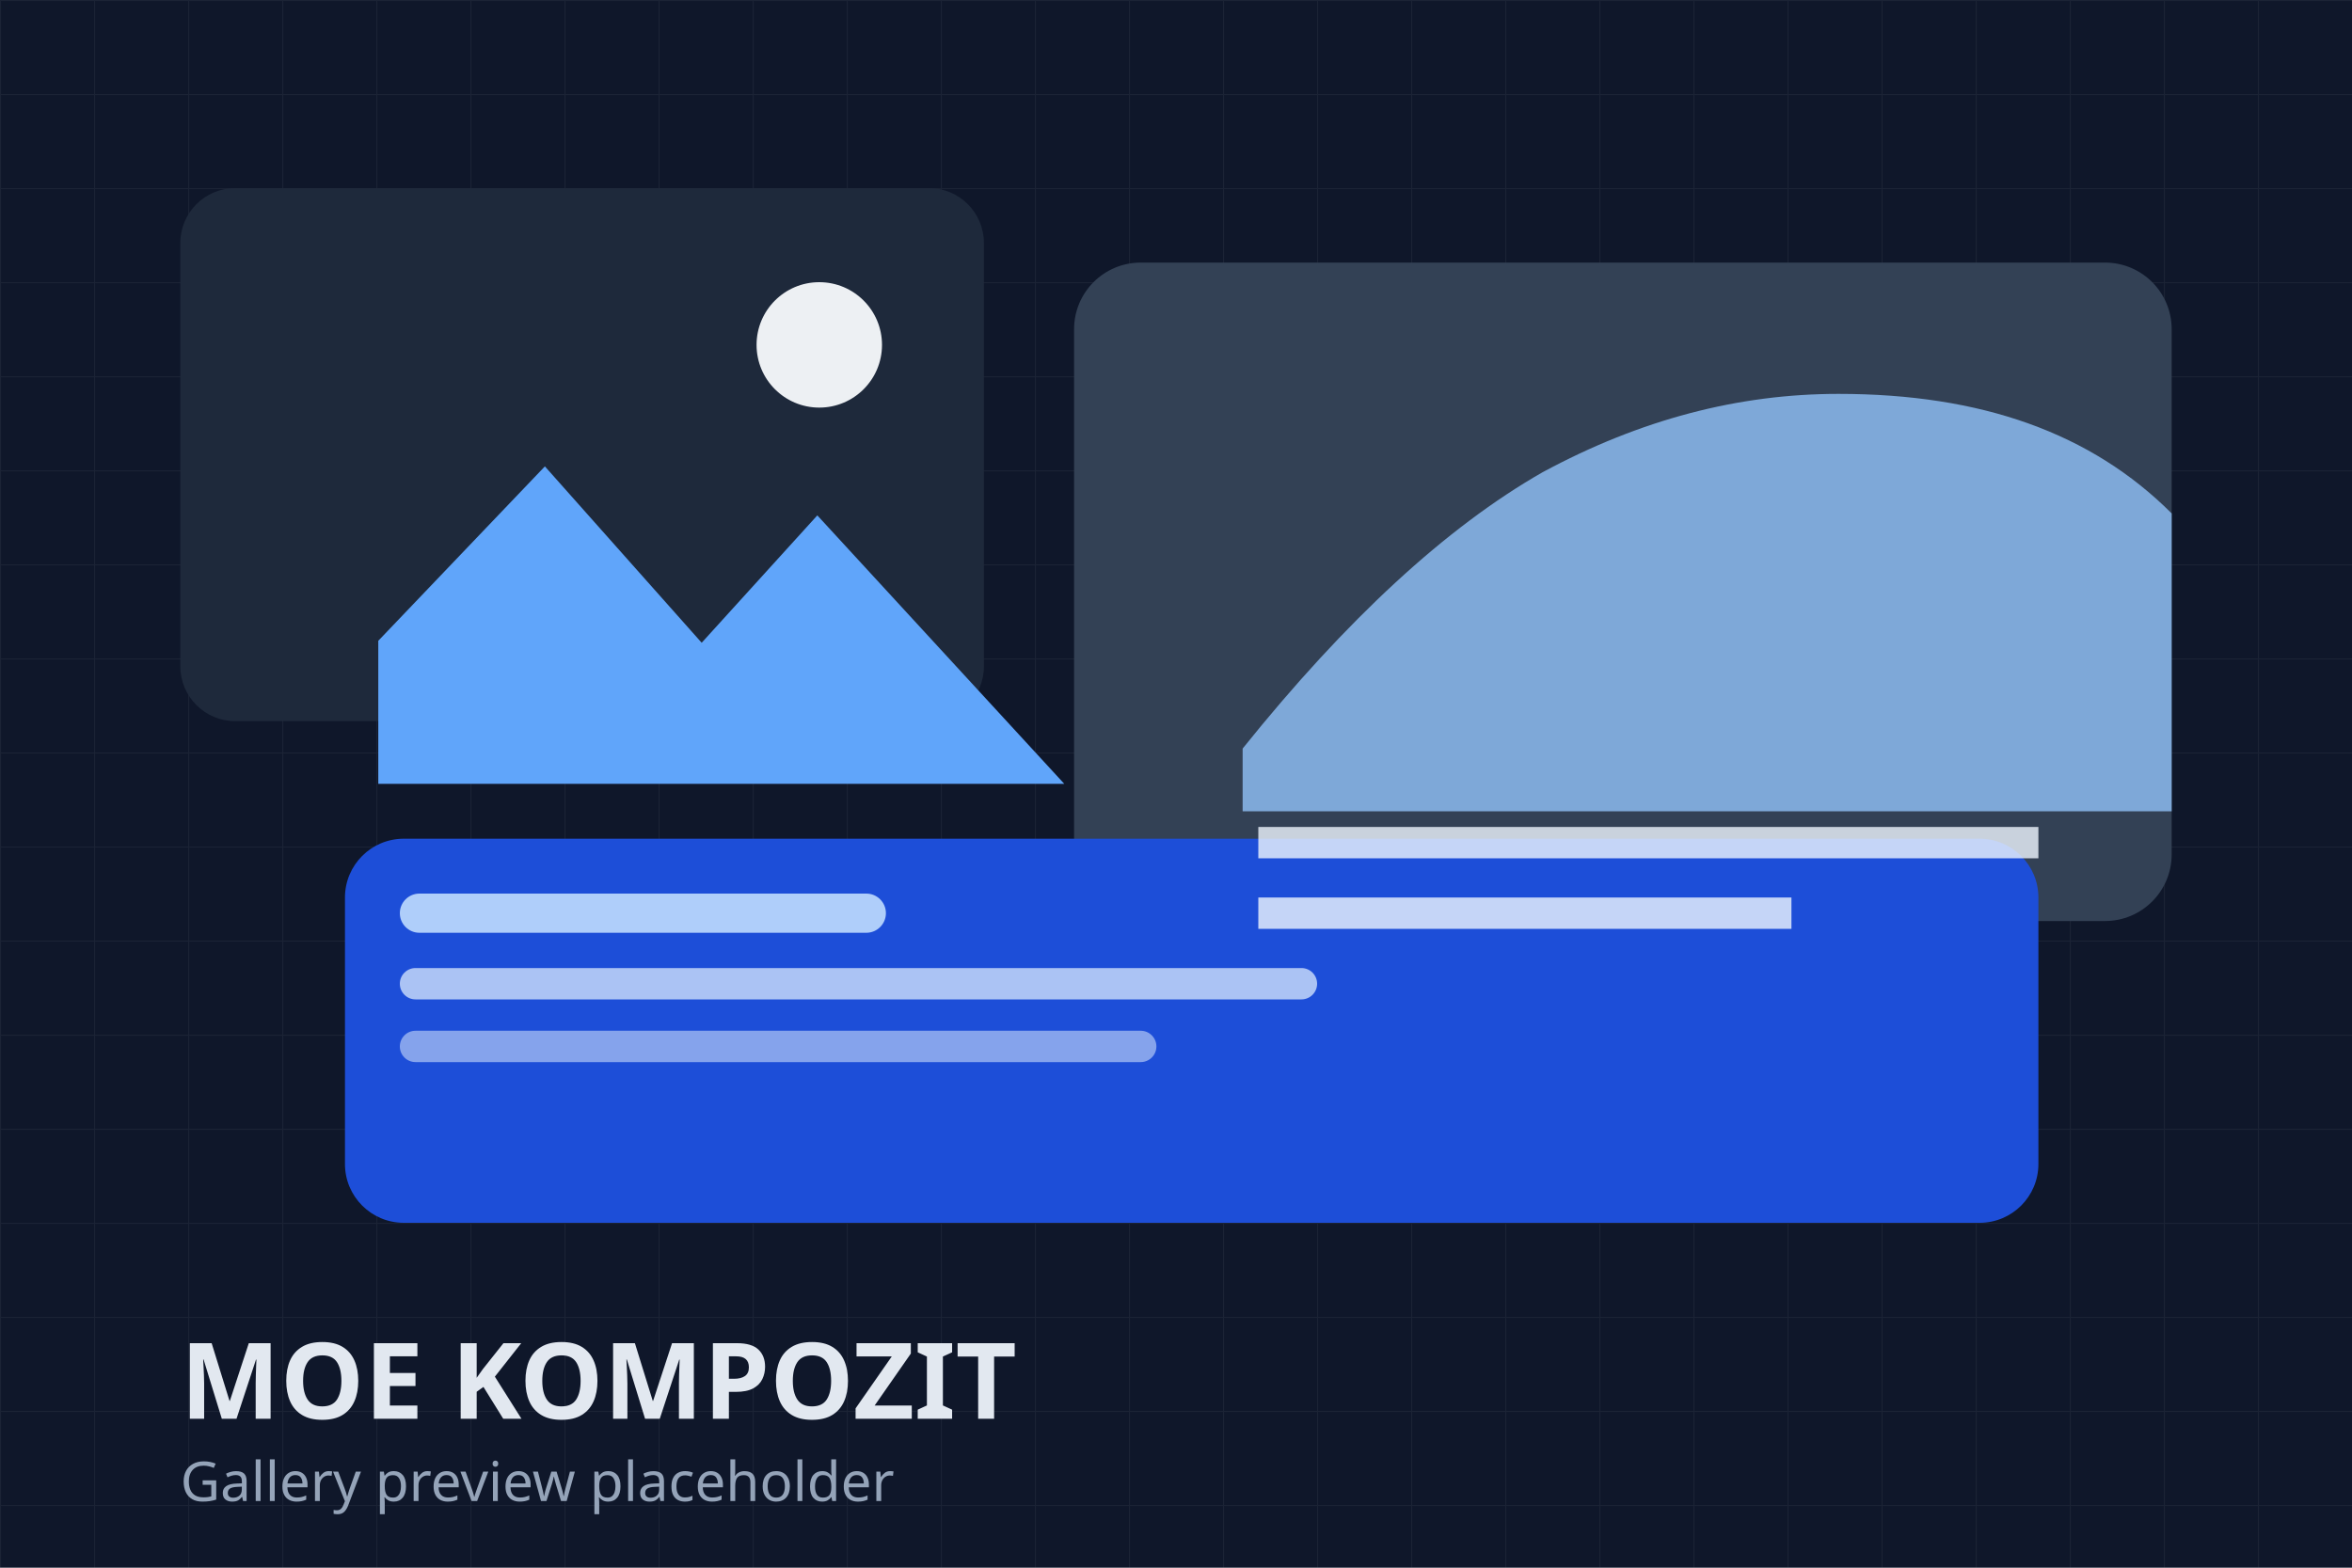
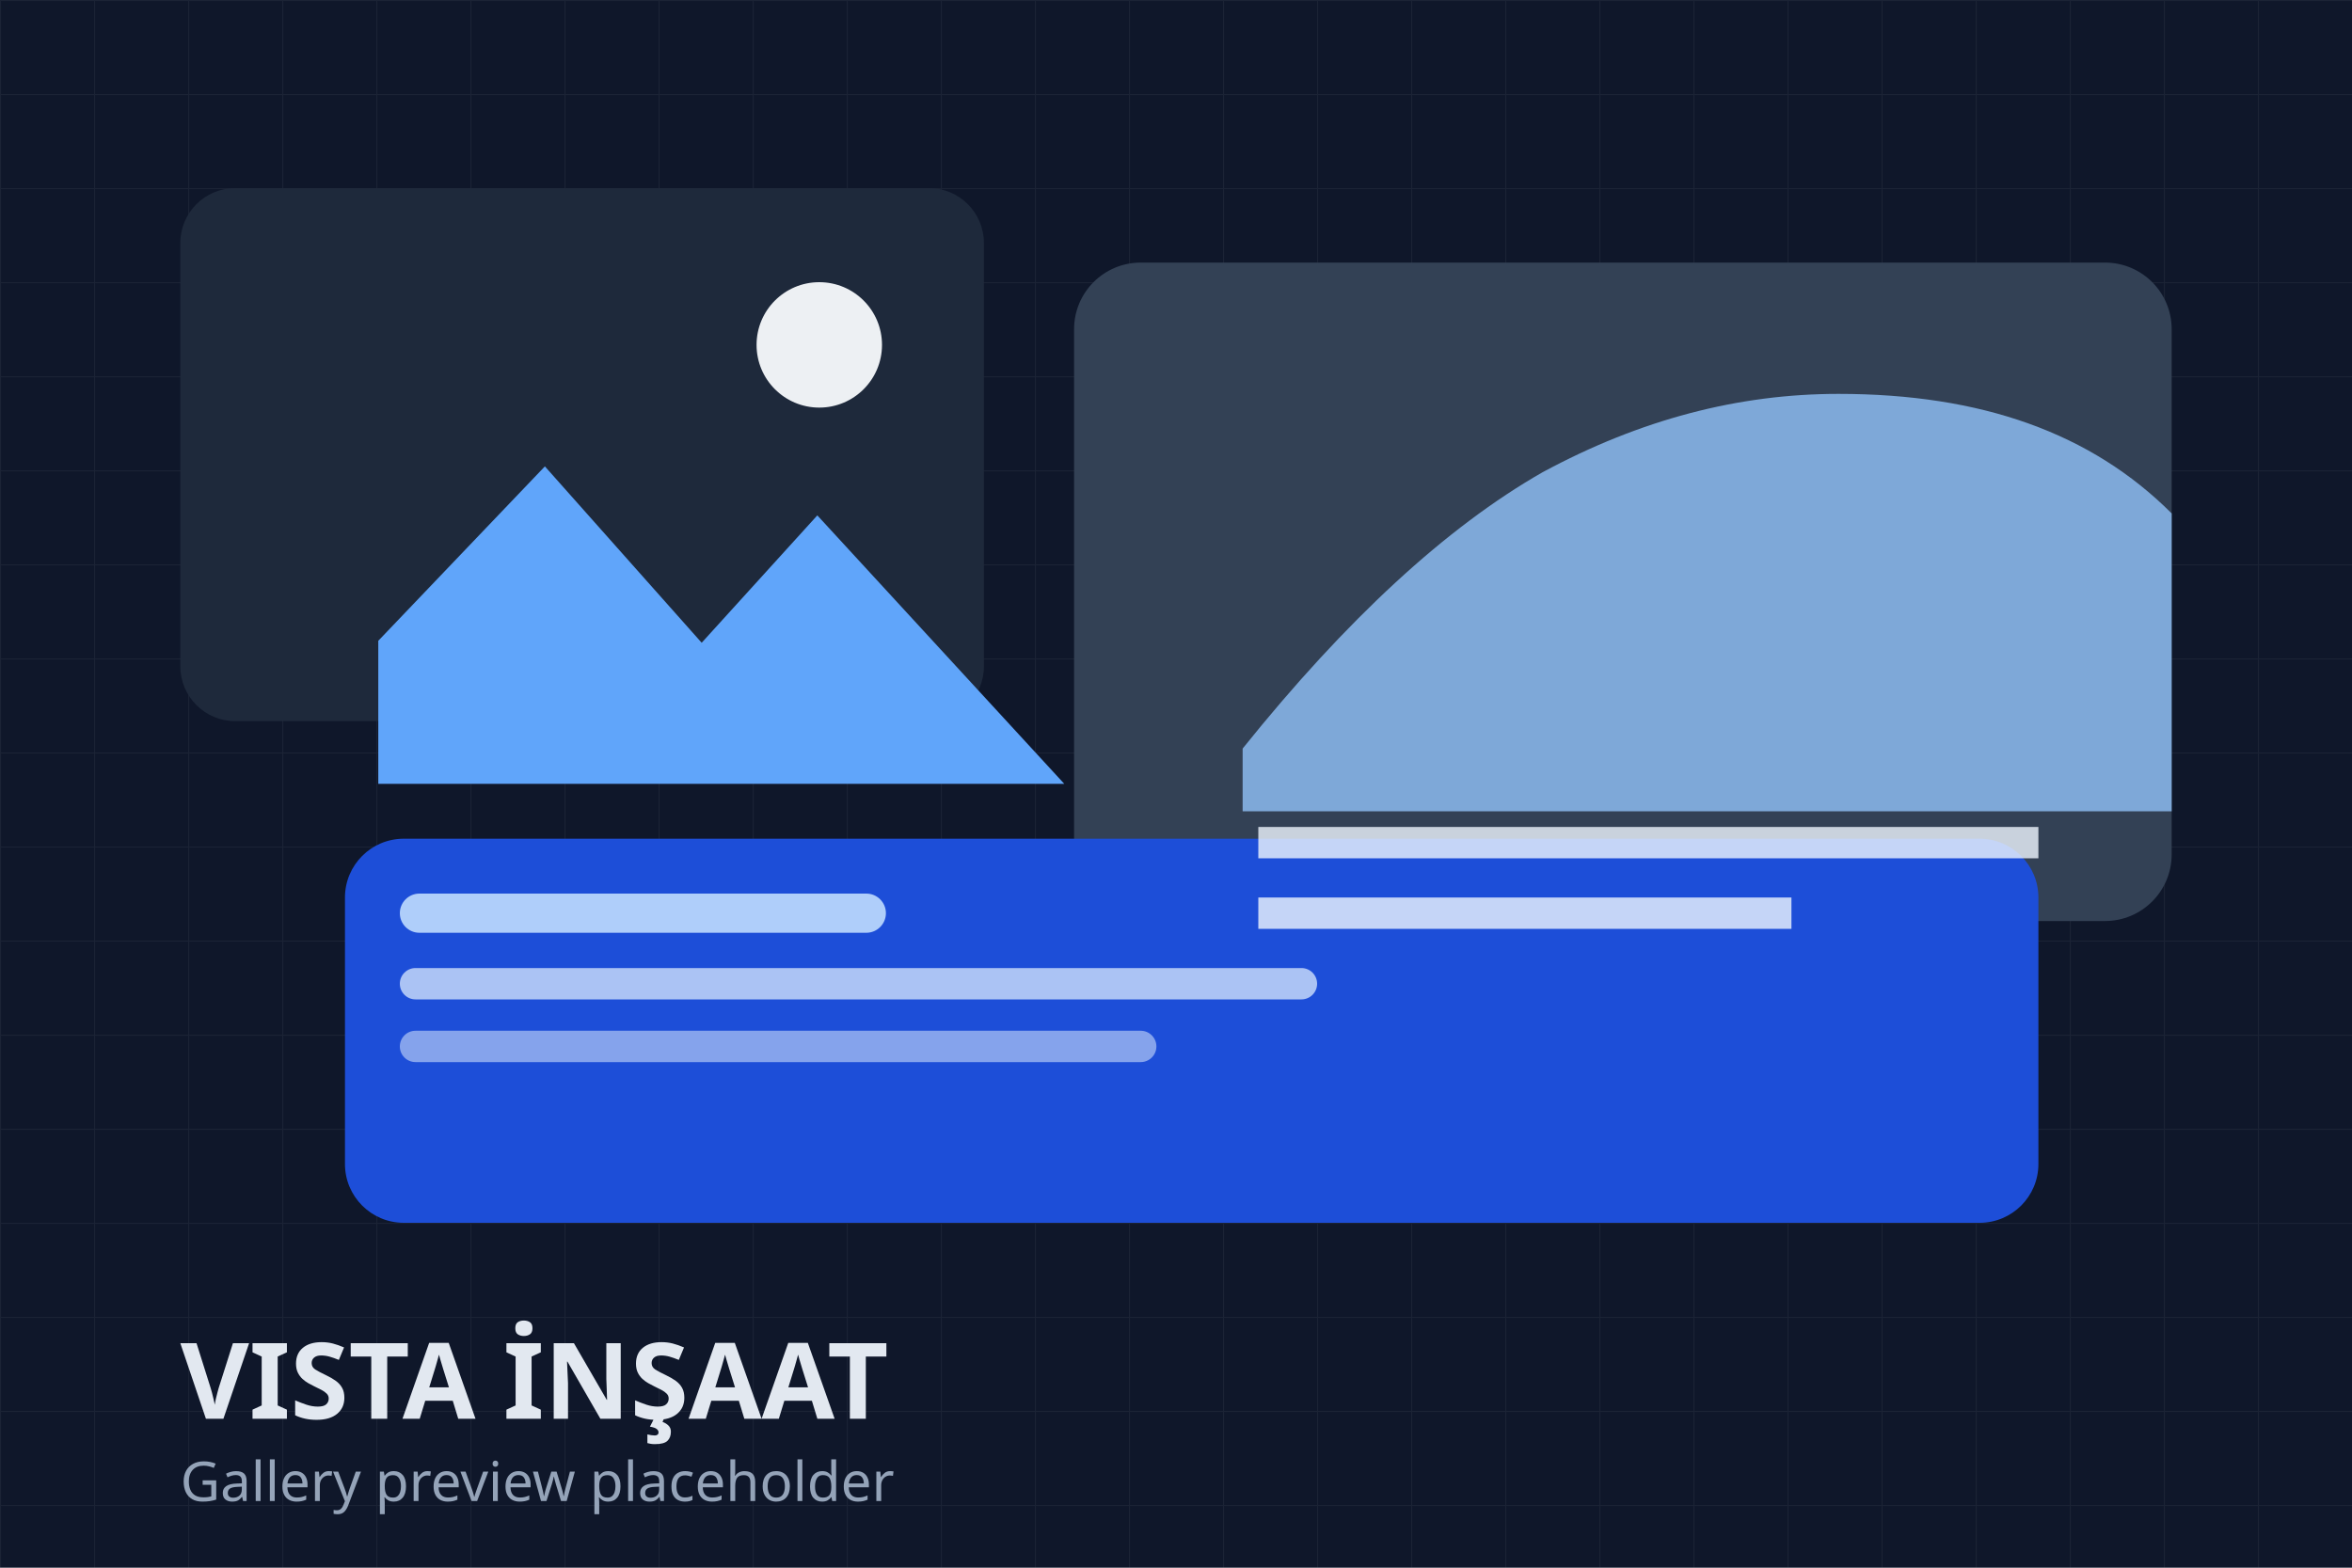
<svg xmlns="http://www.w3.org/2000/svg" viewBox="0 0 1200 800" fill="none" role="img" aria-labelledby="title desc">
  <rect width="1200" height="800" fill="#0f172a" />
  <rect width="1200" height="800" fill="url(#grid)" opacity=".18" />
  <rect x="92" y="96" width="410" height="272" rx="28" fill="#1e293b" />
  <rect x="548" y="134" width="560" height="336" rx="34" fill="#334155" />
  <rect x="176" y="428" width="864" height="196" rx="30" fill="#1d4ed8" />
  <rect x="204" y="456" width="248" height="20" rx="10" fill="#bfdbfe" opacity=".9" />
  <rect x="204" y="494" width="468" height="16" rx="8" fill="#dbeafe" opacity=".75" />
  <rect x="204" y="526" width="386" height="16" rx="8" fill="#dbeafe" opacity=".55" />
  <path d="M193 327 278 238l80 90 59-65 126 137H193Z" fill="#60a5fa" />
  <circle cx="418" cy="176" r="32" fill="#f8fafc" opacity=".95" />
  <path d="M634 382c53-66 104-113 153-141 50-27 100-40 151-40 73 0 129 20 170 61v152H634V382Z" fill="#93c5fd" opacity=".78" />
  <path d="M642 422h398v16H642zM642 458h272v16H642z" fill="#eff6ff" opacity=".8" />
-   <text x="92" y="724" fill="#e2e8f0" font-family="Verdana, sans-serif" font-size="54" font-weight="700">MOE KOMPOZIT</text>
+   <text x="92" y="724" fill="#e2e8f0" font-family="Verdana, sans-serif" font-size="54" font-weight="700">VISTA İNŞAAT</text>
  <text x="92" y="766" fill="#94a3b8" font-family="Verdana, sans-serif" font-size="28">Gallery preview placeholder</text>
  <defs>
    <pattern id="grid" width="48" height="48" patternUnits="userSpaceOnUse">
      <path d="M48 0H0V48" stroke="#cbd5e1" stroke-opacity=".35" />
    </pattern>
  </defs>
</svg>
